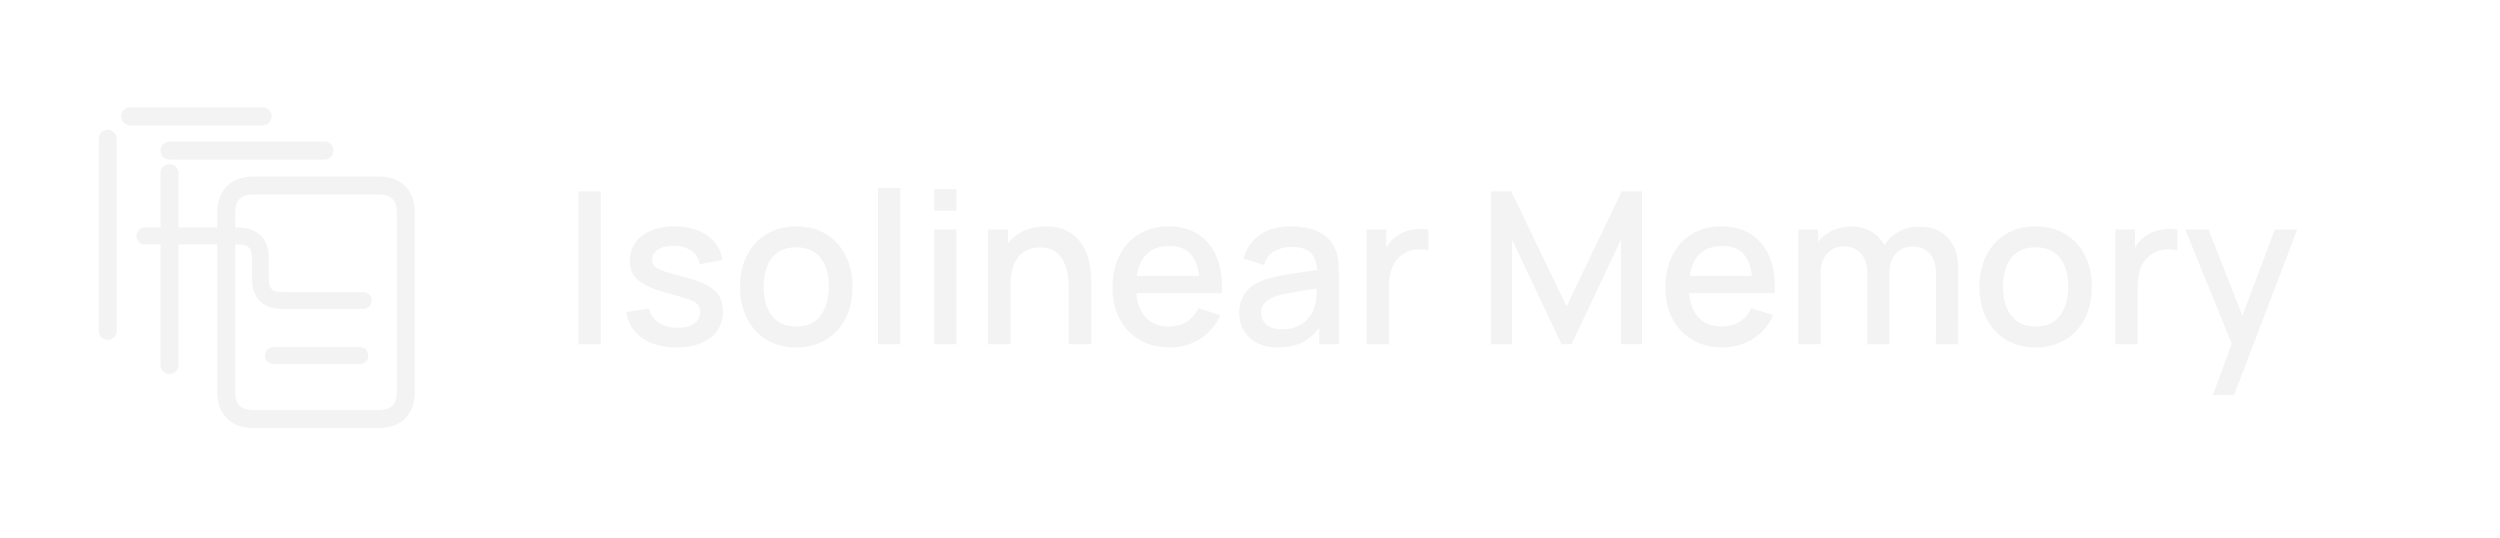
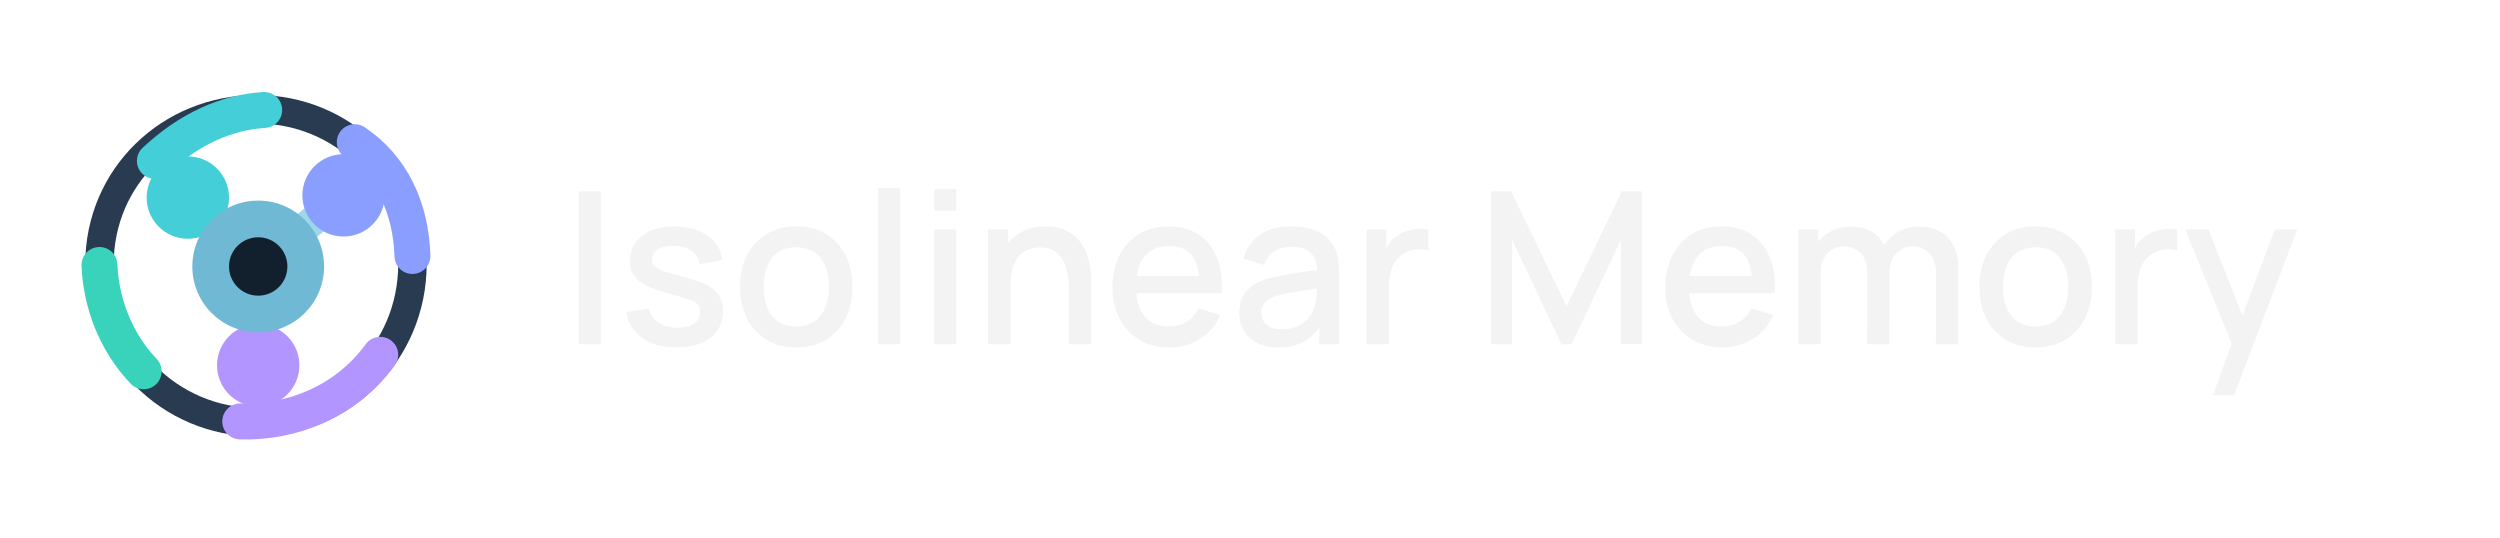
<svg xmlns="http://www.w3.org/2000/svg" width="1024" height="220" viewBox="0 0 1024 220" role="img">
-   <g color="#F3F3F3" transform="translate(-12 -8) scale(.23)">
-     <path d="M284 242H520M244 282V624M354 303H630M354 343V685M505 365H725Q775 365 775 415V731Q775 781 725 781H505Q455 781 455 731V415Q455 365 505 365Z" fill="none" stroke="currentColor" stroke-width="32" stroke-linecap="round" />
-     <path d="M310 455H476Q516 455 516 495V532Q516 570 555 570H699M539 668H693" fill="none" stroke="currentColor" stroke-width="30" stroke-linecap="round" />
+   <g transform="translate(-12 -8) scale(.23)">
+     <g transform="translate(-170.667 -170.667) scale(1.33333)">
+       <path d="M300 507C300 390 394 300 510 300C624 300 718 390 718 507C718 624 624 718 510 718C394 718 300 624 300 507Z" fill="none" stroke="#283B51" stroke-width="38" />
+       <path d="M374 369C420 326 470 304 520 301" fill="none" stroke="#43CED8" stroke-width="48" stroke-linecap="round" />
+       <path d="M641 344C690 377 716 431 718 496" fill="none" stroke="#8A9EFF" stroke-width="48" stroke-linecap="round" />
+       <path d="M675 628C629 691 557 719 488 717" fill="none" stroke="#B395FF" stroke-width="48" stroke-linecap="round" />
+       <path d="M359 650C321 610 302 558 300 508" fill="none" stroke="#39D3BB" stroke-width="48" stroke-linecap="round" />
+       <path d="M418 418L512 510L626 415M512 510L512 642" fill="none" stroke="#9DD8EA" stroke-width="40" stroke-linecap="round" stroke-linejoin="round" />
+       <circle cx="418" cy="418" r="55" fill="#43CED8" />
+       <circle cx="626" cy="415" r="55" fill="#8A9EFF" />
+       <circle cx="512" cy="642" r="55" fill="#B395FF" />
+       <circle cx="512" cy="510" r="88" fill="#70B9D5" />
+       <circle cx="512" cy="510" r="39" fill="#12202E" />
+     </g>
  </g>
  <g fill="#F3F3F3" transform="translate(230 141) scale(0.0435 -0.0435)">
    <path transform="translate(0 0)" d="M160 0V1440H369.337V0Z" />
    <path transform="translate(529 0)" d="M552.667 -29.333Q355.667 -29.333 231.667 57.834Q107.667 145.001 80 302.668L294.004 336.002Q314.337 252.002 386.503 203.336Q458.669 154.67 566.668 154.67Q664.999 154.67 720.499 194.669Q775.998 234.668 775.998 304.667Q775.998 345.667 756.664 371.166Q737.331 396.666 675.165 419.666Q612.999 442.665 485.999 476.665Q346.667 513.332 265.5 554.498Q184.333 595.665 149.5 651.165Q114.667 706.665 114.667 785.999Q114.667 883.999 167 957Q219.333 1030 313.667 1070Q408 1110 534.667 1110Q659.001 1110 756.168 1070.833Q853.334 1031.667 913.168 960.167Q973.001 888.667 985.334 792.667L771.331 753.999Q760.331 831.665 698.165 876.831Q636 921.997 536.668 925.997Q441.669 929.997 382.836 894.331Q324.004 858.665 324.004 796.666Q324.004 761 346.67 736.167Q369.337 711.334 434.337 688.001Q499.336 664.667 626.003 632.667Q762.002 597.668 841.835 555.334Q921.668 513.001 956.501 454.668Q991.335 396.334 991.335 312.667Q991.335 153 874.668 61.834Q758.001 -29.333 552.667 -29.333Z" />
    <path transform="translate(1601 0)" d="M608.668 -30Q446.668 -30 328.001 43.0Q209.334 116 144.667 244.667Q80 373.333 80 540.667Q80 710 146 838.333Q212 966.667 330.834 1038.333Q449.668 1110 608.668 1110Q771.001 1110 890.001 1037.167Q1009.002 964.333 1073.835 836Q1138.669 707.667 1138.669 540.667Q1138.669 371.667 1073.335 243.167Q1008.002 114.667 888.835 42.333Q769.668 -30 608.668 -30ZM608.668 167.337Q764 167.337 840.332 271.503Q916.665 375.668 916.665 540.667Q916.665 710.332 839.499 811.497Q762.333 912.663 608.668 912.663Q503.669 912.663 435.836 865.33Q368.003 817.997 335.004 734.332Q302.004 650.666 302.004 540.667Q302.004 370.668 379.837 269.002Q457.669 167.337 608.668 167.337Z" />
    <path transform="translate(2820 0)" d="M160 0V1470H369.337V0Z" />
    <path transform="translate(3349 0)" d="M160 1257.332V1460.001H369.337V1257.332ZM160 0V1080H369.337V0Z" />
    <path transform="translate(3878 0)" d="M897.999 0V530.665Q897.999 593.997 887.499 660.497Q876.999 726.996 847.667 784.163Q818.334 841.329 764.834 876.33Q711.335 911.33 625.334 911.33Q569.002 911.33 519.17 892.497Q469.337 873.664 431.67 832.665Q394.004 791.665 372.337 724.999Q350.671 658.333 350.671 561.999L220.669 610.667Q220.669 757.666 275.669 870.166Q330.669 982.666 433.835 1046Q537.002 1109.333 682.67 1109.333Q794.67 1109.333 870.837 1073Q947.004 1036.666 994.504 978.166Q1042.004 919.665 1067.004 850.998Q1092.003 782.331 1101.003 716.165Q1110.003 649.999 1110.003 600V0ZM138.667 0V1080H326.003V767.997H350.671V0Z" />
    <path transform="translate(5108 0)" d="M619.335 -30Q457.668 -30 336.501 40.667Q215.334 111.333 147.667 237.667Q80 364 80 530.666Q80 707.666 146.5 837.666Q213 967.667 331.834 1038.833Q450.668 1110 608.668 1110Q773.668 1110 889.668 1033.333Q1005.668 956.666 1063.168 815.666Q1120.668 674.666 1109.335 481.332H899.998V557.334Q897.998 744.999 828.499 834.831Q759 924.664 616.668 924.664Q460.002 924.664 381.003 825.831Q302.004 726.999 302.004 540Q302.004 362.335 381.003 264.836Q460.002 167.337 608.668 167.337Q706.667 167.337 778.332 211.67Q849.998 256.002 889.998 339.335L1094.668 274Q1032.002 129.334 904.002 49.667Q776.001 -30 619.335 -30ZM234.003 481.332V644.001H1004.666V481.332Z" />
    <path transform="translate(6301 0)" d="M444.666 -30Q325.333 -30 244 14.333Q162.667 58.667 121.333 132.333Q80 206 80 294Q80 375.667 109.166 437.833Q138.333 500 194.999 543.667Q251.665 587.334 335.332 614.001Q406.665 635.001 497.831 651.167Q588.997 667.334 689.331 681.001Q789.664 694.668 888.666 709.335L813.331 666.667Q814.998 794.332 759.498 855.498Q703.999 916.663 569.334 916.663Q484.002 916.663 413.169 877.164Q342.336 837.665 314.003 746.666L119.333 806.667Q158.667 946 271.167 1028Q383.667 1110 570.667 1110Q716 1110 823.334 1060.334Q930.668 1010.667 980.668 904.001Q1006.668 850.667 1012.668 791.667Q1018.668 732.667 1018.668 665.333V0H833.998V246.665L869.998 215.331Q802.998 91.332 699.332 30.666Q595.666 -30 444.666 -30ZM482.001 140.669Q571 140.669 635.166 172.336Q699.332 204.002 738.165 253.168Q776.998 302.333 789.331 354.665Q805.998 402.665 808.331 462.998Q810.665 523.331 810.665 558.665L878.665 533.998Q780.331 518.998 699.164 507.165Q617.998 495.331 552.666 483.498Q487.334 471.665 436.001 455.998Q393.002 441.331 359.335 420.332Q325.669 399.332 306.17 368.999Q286.67 338.666 286.67 296Q286.67 254.001 307.67 218.668Q328.67 183.335 371.836 162.002Q415.002 140.669 482.001 140.669Z" />
    <path transform="translate(7440 0)" d="M140 0V1080H326.003V818L300.003 852Q319.67 904 351.67 947.334Q383.67 990.667 426.004 1018.667Q466.671 1049 517.504 1065.5Q568.337 1082 621.337 1085.5Q674.336 1089 722.67 1080V883.996Q670.337 898.33 605.671 892.163Q541.004 885.997 487.338 850.664Q436.338 818.331 406.505 770.999Q376.671 723.666 363.671 666.167Q350.671 608.667 350.671 545.334V0Z" />
    <path transform="translate(8613 0)" d="M140 0V1440H329.337L850.667 356.674L1369.998 1440H1560.668V0.667H1363.331V985.992L898.001 0H802.667L337.337 985.992V0Z" />
    <path transform="translate(10314 0)" d="M619.335 -30Q457.668 -30 336.501 40.667Q215.334 111.333 147.667 237.667Q80 364 80 530.666Q80 707.666 146.5 837.666Q213 967.667 331.834 1038.833Q450.668 1110 608.668 1110Q773.668 1110 889.668 1033.333Q1005.668 956.666 1063.168 815.666Q1120.668 674.666 1109.335 481.332H899.998V557.334Q897.998 744.999 828.499 834.831Q759 924.664 616.668 924.664Q460.002 924.664 381.003 825.831Q302.004 726.999 302.004 540Q302.004 362.335 381.003 264.836Q460.002 167.337 608.668 167.337Q706.667 167.337 778.332 211.67Q849.998 256.002 889.998 339.335L1094.668 274Q1032.002 129.334 904.002 49.667Q776.001 -30 619.335 -30ZM234.003 481.332V644.001H1004.666V481.332Z" />
    <path transform="translate(11507 0)" d="M1434 0 1434.667 673.331Q1434.667 789.664 1374.668 855.164Q1314.668 920.663 1216.669 920.663Q1157.336 920.663 1107.503 893.33Q1057.67 865.997 1027.17 811.33Q996.671 756.664 996.671 675.332L896.003 726Q894.337 839.667 944.837 925.667Q995.337 1011.667 1082.337 1059.5Q1169.337 1107.333 1277.337 1107.333Q1451.671 1107.333 1547.838 1002.333Q1644.004 897.333 1644.004 723.333L1643.338 0ZM138.667 0V1080H324.67V767.997H349.337V0ZM787.333 0 788 668.665Q788 786.664 728.501 853.664Q669.001 920.663 568.669 920.663Q470.003 920.663 409.67 852.997Q349.337 785.331 349.337 675.332L248.67 739.333Q248.67 844.666 299.67 927.833Q350.67 1011 437.837 1059.167Q525.004 1107.333 634.67 1107.333Q749.671 1107.333 830.671 1058.5Q911.671 1009.666 954.171 922.666Q996.671 835.666 996.671 721.333L996.004 0Z" />
    <path transform="translate(13271 0)" d="M608.668 -30Q446.668 -30 328.001 43.0Q209.334 116 144.667 244.667Q80 373.333 80 540.667Q80 710 146 838.333Q212 966.667 330.834 1038.333Q449.668 1110 608.668 1110Q771.001 1110 890.001 1037.167Q1009.002 964.333 1073.835 836Q1138.669 707.667 1138.669 540.667Q1138.669 371.667 1073.335 243.167Q1008.002 114.667 888.835 42.333Q769.668 -30 608.668 -30ZM608.668 167.337Q764 167.337 840.332 271.503Q916.665 375.668 916.665 540.667Q916.665 710.332 839.499 811.497Q762.333 912.663 608.668 912.663Q503.669 912.663 435.836 865.33Q368.003 817.997 335.004 734.332Q302.004 650.666 302.004 540.667Q302.004 370.668 379.837 269.002Q457.669 167.337 608.668 167.337Z" />
    <path transform="translate(14490 0)" d="M140 0V1080H326.003V818L300.003 852Q319.67 904 351.67 947.334Q383.67 990.667 426.004 1018.667Q466.671 1049 517.504 1065.5Q568.337 1082 621.337 1085.5Q674.336 1089 722.67 1080V883.996Q670.337 898.33 605.671 892.163Q541.004 885.997 487.338 850.664Q436.338 818.331 406.505 770.999Q376.671 723.666 363.671 666.167Q350.671 608.667 350.671 545.334V0Z" />
    <path transform="translate(15263 0)" d="M286 -480 494.666 89.333 498 -78.667 26.666 1080H245.337L597.335 185.338H533.335L869.333 1080H1080.67L485.336 -480Z" />
  </g>
</svg>
